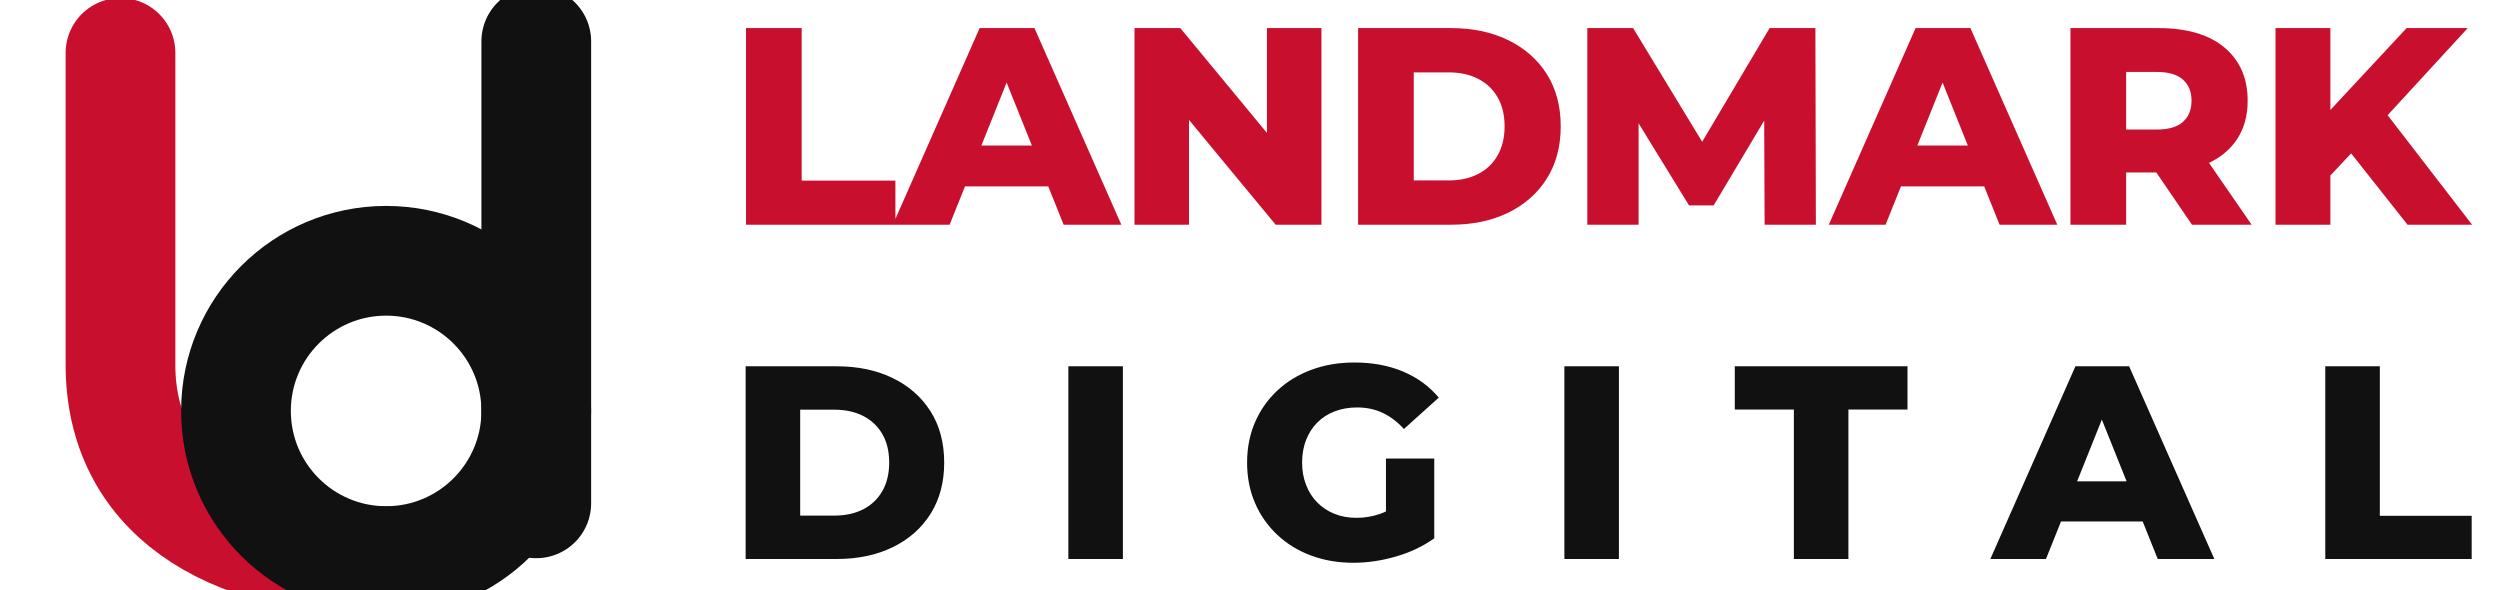
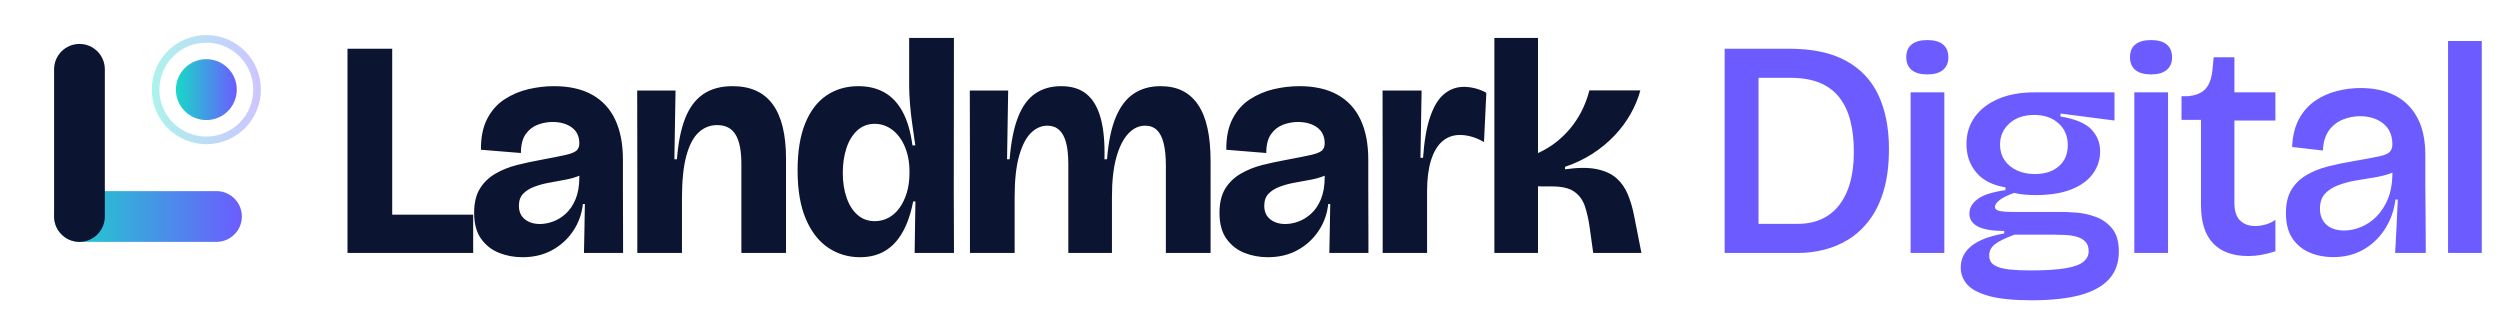
- <svg xmlns="http://www.w3.org/2000/svg" viewBox="0 0 534 126" width="534" height="126" role="img" aria-label="Landmark Digital">
+ <svg xmlns="http://www.w3.org/2000/svg" viewBox="0 0 808 103" width="808" height="103" role="img" aria-label="Landmark Digital">
+   <style>.lm-dot{transform-origin:center;transform-box:fill-box;animation:lmDot 2.8s ease-in-out infinite}@keyframes lmDot{50%{transform:scale(1.2);opacity:.85}}@media(prefers-reduced-motion:reduce){.lm-dot{animation:none}}</style>
  <g transform="translate(6,6)">
-     <g transform="translate(0.00,-4.57) scale(1.2335)">
-       <path d="M16 8 V 62 C16 84 34 96 62 96" fill="none" stroke="#C8102E" stroke-width="19" stroke-linecap="round" stroke-linejoin="round" />
-       <path d="M88 6 V 86" fill="none" stroke="#111111" stroke-width="19" stroke-linecap="round" />
-       <circle cx="62" cy="70" r="26" fill="none" stroke="#111111" stroke-width="19" />
-     </g>
-     <g transform="translate(149.13,42.00)">
-       <path d="M4.22 0V-42H16.11V-9.42H36.13V0H4.22ZM35.58 0 54.12 -42H65.83L84.39 0H72.06L57.55 -36.19H62.22L47.71 0H35.58ZM45.72 -8.18 48.78 -16.92H69.29L72.37 -8.18H45.72ZM87.2 0V-42H96.98L120.11 -14.02H115.49V-42H127.13V0H117.35L94.22 -27.98H98.84V0H87.2ZM134.96 0V-42H154.82Q161.77 -42 167.04 -39.42Q172.32 -36.84 175.28 -32.15Q178.24 -27.47 178.24 -21Q178.24 -14.58 175.28 -9.87Q172.32 -5.16 167.04 -2.58Q161.77 0 154.82 0H134.96ZM146.85 -9.46H154.3Q157.91 -9.46 160.59 -10.83Q163.27 -12.2 164.76 -14.81Q166.25 -17.41 166.25 -21Q166.25 -24.65 164.76 -27.22Q163.27 -29.8 160.59 -31.17Q157.91 -32.54 154.3 -32.54H146.85V-9.46ZM183.92 0V-42H193.7L211.06 -13.43H205.91L222.86 -42H232.64L232.74 0H221.79L221.69 -25.35H223.56L210.91 -4.13H205.64L192.61 -25.35H194.87V0H183.92ZM235.5 0 254.04 -42H265.75L284.31 0H271.98L257.47 -36.19H262.14L247.63 0H235.5ZM245.64 -8.18 248.7 -16.92H269.21L272.29 -8.18H245.64ZM287.12 0V-42H305.87Q315.08 -42 320.03 -37.84Q324.97 -33.68 324.97 -26.48Q324.97 -21.71 322.7 -18.26Q320.42 -14.82 316.24 -12.99Q312.05 -11.16 306.28 -11.16H293.71L299.01 -16.16V0H287.12ZM313.08 0 302.65 -15.28H315.28L325.82 0H313.08ZM299.01 -14.86 293.71 -20.33H305.58Q309.31 -20.33 311.14 -21.96Q312.98 -23.6 312.98 -26.48Q312.98 -29.37 311.14 -31Q309.31 -32.63 305.58 -32.63H293.71L299.01 -38.11V-14.86ZM341.53 -9.32 340.88 -22.62 358.92 -42H371.98L354.03 -22.48L347.42 -15.61L341.53 -9.32ZM330.92 0V-42H342.64V0H330.92ZM359.12 0 345.42 -17.33 353.16 -25.61 372.91 0H359.12Z" fill="#C8102E" />
-       <path d="M4.14 71.4V30.24H23.6Q30.41 30.24 35.58 32.77Q40.75 35.29 43.65 39.89Q46.55 44.48 46.55 50.82Q46.55 57.12 43.65 61.73Q40.75 66.35 35.58 68.87Q30.41 71.4 23.6 71.4H4.14ZM15.79 62.13H23.09Q26.63 62.13 29.25 60.79Q31.88 59.44 33.34 56.89Q34.8 54.34 34.8 50.82Q34.8 47.24 33.34 44.72Q31.88 42.2 29.25 40.85Q26.63 39.51 23.09 39.51H15.79V62.13ZM73.07 71.4V30.24H84.72V71.4H73.07ZM133.95 72.21Q129.03 72.21 124.88 70.65Q120.73 69.1 117.68 66.22Q114.63 63.35 112.94 59.44Q111.25 55.53 111.25 50.82Q111.25 46.11 112.94 42.2Q114.63 38.29 117.71 35.42Q120.79 32.54 124.98 30.99Q129.17 29.43 134.19 29.43Q139.98 29.43 144.56 31.36Q149.14 33.29 152.19 36.93L144.75 43.63Q142.64 41.33 140.19 40.18Q137.73 39.03 134.77 39.03Q132.13 39.03 129.96 39.87Q127.79 40.7 126.24 42.26Q124.69 43.82 123.85 45.98Q123 48.14 123 50.82Q123 53.41 123.85 55.58Q124.69 57.76 126.24 59.33Q127.79 60.9 129.91 61.75Q132.03 62.61 134.63 62.61Q137.24 62.61 139.69 61.75Q142.14 60.89 144.69 58.82L151.23 66.98Q147.67 69.53 143.05 70.87Q138.43 72.21 133.95 72.21ZM151.23 66.98 140.91 65.49V49.94H151.23V66.98ZM179.02 71.4V30.24H190.67V71.4H179.02ZM228.04 71.4V39.47H215.42V30.24H252.31V39.47H239.69V71.4H228.04ZM270.01 71.4 288.18 30.24H299.65L317.85 71.4H305.76L291.54 35.93H296.11L281.89 71.4H270.01ZM279.94 63.39 282.94 54.81H303.04L306.06 63.39H279.94ZM341.55 71.4V30.24H353.2V62.17H372.82V71.4H341.55Z" fill="#111111" />
+     <g transform="translate(0,75.75)">
+       <defs>
+         <linearGradient id="lmg1" x1="0" y1="0" x2="1" y2="0">
+           <stop offset="0" stop-color="#17D9C8" />
+           <stop offset="1" stop-color="#6C5CFF" />
+         </linearGradient>
+       </defs>
+       <g transform="translate(0.00,-75.75) scale(0.8201)">
+         <circle cx="74" cy="28" r="20" fill="none" stroke="url(#lmg1)" stroke-width="3" opacity=".35" />
+         <circle cx="74" cy="28" r="12" fill="url(#lmg1)" class="lm-dot" />
+         <rect x="14" y="68" width="74" height="20" rx="10" fill="url(#lmg1)" />
+         <rect x="14" y="10" width="20" height="78" rx="10" fill="#0B1430" />
+       </g>
+       <path d="M106.31 0V-66H120.76V0H106.31ZM109.14 0V-12.38H146.93V0H109.14ZM162.86 1.38Q158.84 1.38 155.28 -0.03Q151.73 -1.45 149.48 -4.59Q147.24 -7.73 147.24 -12.95Q147.24 -17.75 149.09 -20.76Q150.94 -23.77 154.1 -25.61Q157.26 -27.45 161.09 -28.42Q164.93 -29.38 168.81 -30.08Q174.13 -31.07 176.76 -31.66Q179.39 -32.25 180.32 -33.07Q181.24 -33.9 181.24 -35.37Q181.24 -38.77 178.82 -40.55Q176.39 -42.33 172.56 -42.33Q170.18 -42.33 167.81 -41.45Q165.44 -40.57 163.9 -38.39Q162.36 -36.22 162.36 -32.3L149.44 -33.35Q149.39 -39.37 151.47 -43.36Q153.54 -47.35 157.05 -49.64Q160.56 -51.93 164.73 -52.92Q168.89 -53.9 173.03 -53.9Q180.43 -53.9 185.38 -51.13Q190.34 -48.37 192.83 -43.08Q195.33 -37.78 195.33 -30.12V-20.62Q195.34 -17.2 195.35 -13.73Q195.36 -10.27 195.37 -6.84Q195.38 -3.42 195.38 0H182.74Q182.83 -3.83 182.89 -7.69Q182.96 -11.55 183.03 -15.82H182.38Q181.89 -11.08 179.3 -7.18Q176.71 -3.27 172.52 -0.94Q168.33 1.38 162.86 1.38ZM168.51 -9.35Q170.56 -9.35 172.77 -10.16Q174.98 -10.97 176.89 -12.72Q178.81 -14.47 180.01 -17.34Q181.21 -20.22 181.24 -24.27L181.26 -26.63L183.94 -27.07Q183.06 -25.7 181.05 -24.89Q179.04 -24.08 176.52 -23.63Q173.99 -23.17 171.42 -22.69Q168.84 -22.22 166.64 -21.38Q164.44 -20.55 163.08 -19.13Q161.71 -17.72 161.71 -15.23Q161.71 -12.42 163.63 -10.88Q165.56 -9.35 168.51 -9.35ZM199.98 0V-28.55L199.94 -52.5H212.33L211.96 -30.27H212.79Q213.39 -38.3 215.45 -43.52Q217.51 -48.73 221.28 -51.32Q225.06 -53.9 230.78 -53.9Q239.43 -53.9 243.73 -48.05Q248.04 -42.2 248.04 -30.45V0H233.61V-28.8Q233.61 -35.13 231.75 -38.23Q229.89 -41.32 225.78 -41.32Q222.33 -41.32 219.77 -38.93Q217.21 -36.53 215.81 -31.34Q214.41 -26.15 214.41 -17.63V0H199.98ZM271.96 1.38Q266.31 1.38 261.73 -1.65Q257.16 -4.68 254.47 -10.92Q251.78 -17.15 251.78 -26.73Q251.78 -35.78 254.22 -41.82Q256.66 -47.87 261.1 -50.88Q265.54 -53.9 271.44 -53.9Q276.21 -53.9 279.81 -51.89Q283.41 -49.88 285.71 -45.65Q288.01 -41.42 288.91 -34.75H289.83Q289.29 -38.48 288.81 -41.89Q288.33 -45.3 288.09 -48.38Q287.84 -51.47 287.84 -54.13V-69.5H302.31L302.26 -19.63L302.33 0H289.61L289.86 -16.63H289.13Q287.98 -10.67 285.68 -6.65Q283.39 -2.63 279.99 -0.63Q276.59 1.38 271.96 1.38ZM276.73 -10.27Q279.14 -10.27 281.2 -11.38Q283.26 -12.5 284.75 -14.59Q286.24 -16.68 287.09 -19.51Q287.94 -22.33 287.94 -25.73V-26.45Q287.94 -29.12 287.38 -31.47Q286.81 -33.83 285.8 -35.71Q284.79 -37.58 283.4 -38.93Q282.01 -40.28 280.31 -41.01Q278.61 -41.73 276.73 -41.73Q273.39 -41.73 271.06 -39.58Q268.73 -37.43 267.56 -33.84Q266.39 -30.25 266.39 -25.82Q266.39 -21.47 267.6 -17.92Q268.81 -14.37 271.12 -12.32Q273.43 -10.27 276.73 -10.27ZM307.49 0V-27.73L307.44 -52.5H319.84L319.48 -30.27H320.31Q321.01 -38.82 323.07 -43.99Q325.13 -49.17 328.61 -51.53Q332.09 -53.9 336.98 -53.9Q342.04 -53.9 345.16 -51.36Q348.28 -48.82 349.73 -43.6Q351.18 -38.38 350.96 -30.27H351.79Q352.46 -38.72 354.63 -43.89Q356.81 -49.07 360.43 -51.48Q364.06 -53.9 369.09 -53.9Q373.18 -53.9 376.18 -52.4Q379.18 -50.9 381.22 -47.89Q383.26 -44.88 384.26 -40.32Q385.26 -35.77 385.26 -29.65V0H370.81V-28.27Q370.81 -32.62 370.08 -35.48Q369.36 -38.35 367.88 -39.74Q366.41 -41.13 364.11 -41.13Q361.04 -41.13 358.62 -38.52Q356.19 -35.9 354.78 -30.81Q353.38 -25.72 353.38 -18.13V0H339.28V-28.72Q339.28 -32.98 338.54 -35.71Q337.81 -38.43 336.3 -39.78Q334.79 -41.13 332.51 -41.13Q329.58 -41.13 327.19 -38.78Q324.81 -36.43 323.37 -31.34Q321.93 -26.25 321.93 -18.13V0H307.49ZM403.76 1.38Q399.74 1.38 396.18 -0.03Q392.63 -1.45 390.38 -4.59Q388.14 -7.73 388.14 -12.95Q388.14 -17.75 389.99 -20.76Q391.84 -23.77 395 -25.61Q398.16 -27.45 401.99 -28.42Q405.83 -29.38 409.71 -30.08Q415.03 -31.07 417.66 -31.66Q420.29 -32.25 421.22 -33.07Q422.14 -33.9 422.14 -35.37Q422.14 -38.77 419.72 -40.55Q417.29 -42.33 413.46 -42.33Q411.08 -42.33 408.71 -41.45Q406.34 -40.57 404.8 -38.39Q403.26 -36.22 403.26 -32.3L390.34 -33.35Q390.29 -39.37 392.37 -43.36Q394.44 -47.35 397.95 -49.64Q401.46 -51.93 405.63 -52.92Q409.79 -53.9 413.93 -53.9Q421.33 -53.9 426.28 -51.13Q431.24 -48.37 433.73 -43.08Q436.23 -37.78 436.23 -30.12V-20.62Q436.24 -17.2 436.25 -13.73Q436.26 -10.27 436.27 -6.84Q436.28 -3.42 436.28 0H423.64Q423.73 -3.83 423.79 -7.69Q423.86 -11.55 423.93 -15.82H423.28Q422.79 -11.08 420.2 -7.18Q417.61 -3.27 413.42 -0.94Q409.23 1.38 403.76 1.38ZM409.41 -9.35Q411.46 -9.35 413.67 -10.16Q415.88 -10.97 417.79 -12.72Q419.71 -14.47 420.91 -17.34Q422.11 -20.22 422.14 -24.27L422.16 -26.63L424.84 -27.07Q423.96 -25.7 421.95 -24.89Q419.94 -24.08 417.42 -23.63Q414.89 -23.17 412.32 -22.69Q409.74 -22.22 407.54 -21.38Q405.34 -20.55 403.98 -19.13Q402.61 -17.72 402.61 -15.23Q402.61 -12.42 404.53 -10.88Q406.46 -9.35 409.41 -9.35ZM440.88 0V-27.65L440.84 -52.5H453.46L453.09 -30.75H453.93Q454.53 -39.23 456.32 -44.26Q458.11 -49.28 460.88 -51.48Q463.64 -53.68 467.13 -53.68Q468.84 -53.68 470.7 -53.22Q472.56 -52.77 474.38 -51.77L473.63 -35.85Q471.58 -37.02 469.61 -37.58Q467.64 -38.13 465.88 -38.13Q462.48 -38.13 460.1 -36.03Q457.73 -33.93 456.48 -29.87Q455.23 -25.8 455.23 -19.98V0H440.88ZM476.98 0V-69.5H491.08V-32.27Q494.74 -33.95 497.56 -36.3Q500.38 -38.65 502.43 -41.41Q504.48 -44.17 505.75 -47.02Q507.03 -49.87 507.68 -52.53H524.16Q523.13 -48.68 521.03 -44.97Q518.94 -41.25 515.84 -37.97Q512.74 -34.68 508.7 -32.07Q504.66 -29.47 499.81 -27.83V-27.03Q506.06 -27.92 510.08 -27.08Q514.09 -26.25 516.45 -24.15Q518.81 -22.05 520.09 -18.97Q521.38 -15.88 522.11 -12.18L524.51 0H508.93L507.73 -8.6Q507.21 -12.13 506.26 -15.04Q505.31 -17.95 502.93 -19.72Q500.54 -21.48 495.71 -21.5L491.08 -21.52V0H476.98Z" fill="#0B1430" />
+       <path d="M556.81 0V-9.4H575.06Q580.71 -9.4 584.76 -12.05Q588.81 -14.7 590.98 -19.9Q593.16 -25.1 593.16 -32.8Q593.16 -38.35 592.03 -42.75Q590.91 -47.15 588.48 -50.25Q586.06 -53.35 582.16 -54.98Q578.26 -56.6 572.66 -56.6H556.81V-66H572.31Q583.51 -66 590.63 -62.1Q597.76 -58.2 601.13 -50.95Q604.51 -43.7 604.51 -33.65Q604.51 -25.85 602.81 -20.15Q601.11 -14.45 598.13 -10.55Q595.16 -6.65 591.41 -4.35Q587.66 -2.05 583.51 -1.03Q579.36 0 575.31 0H556.81ZM551.41 0V-66H562.36V0H551.41ZM611.51 0V-51.9H622.41V0H611.51ZM616.91 -57.7Q613.56 -57.7 611.83 -59.15Q610.11 -60.6 610.11 -63.26Q610.11 -65.99 611.86 -67.4Q613.61 -68.8 616.9 -68.8Q620.26 -68.8 621.98 -67.38Q623.71 -65.95 623.71 -63.2Q623.71 -60.59 621.97 -59.15Q620.24 -57.7 616.91 -57.7ZM650.66 15.3Q641.86 15.3 636.86 13.93Q631.86 12.55 629.78 10.18Q627.71 7.8 627.71 4.75Q627.71 0.5 631.18 -2.27Q634.66 -5.05 641.76 -6.3V-7.1Q636.16 -7.1 633.33 -8.5Q630.51 -9.9 630.51 -12.75Q630.51 -15.4 633.16 -17.4Q635.81 -19.4 642.16 -20.3V-21.2Q635.96 -22.2 632.76 -25.98Q629.56 -29.75 629.56 -35.2Q629.56 -40.2 632.26 -43.95Q634.96 -47.7 639.88 -49.8Q644.81 -51.9 651.46 -51.9H677.41V-42.8L659.96 -45.05V-44.1Q667.11 -42.9 669.93 -39.93Q672.76 -36.95 672.76 -32.85Q672.76 -28.8 670.41 -25.58Q668.06 -22.35 663.43 -20.53Q658.81 -18.7 651.96 -18.7Q650.06 -18.7 648.36 -18.85Q646.66 -19 644.96 -19.4Q641.51 -18.15 640.13 -16.98Q638.76 -15.8 638.76 -14.9Q638.76 -14.15 639.56 -13.8Q640.36 -13.45 641.71 -13.35Q643.06 -13.25 644.61 -13.25H660.36Q662.11 -13.25 665.16 -13.03Q668.21 -12.8 671.36 -11.65Q674.51 -10.5 676.66 -7.88Q678.81 -5.25 678.81 -0.4Q678.81 4.9 675.73 8.38Q672.66 11.85 666.43 13.58Q660.21 15.3 650.66 15.3ZM650.11 5.65Q657.61 5.65 661.71 4.93Q665.81 4.2 667.43 2.8Q669.06 1.4 669.06 -0.55Q669.06 -2.55 667.98 -3.65Q666.91 -4.75 665.21 -5.23Q663.51 -5.7 661.63 -5.8Q659.76 -5.9 658.11 -5.9H645.06Q640.46 -4.2 638.68 -2.75Q636.91 -1.3 636.91 0.8Q636.91 2.95 638.61 3.98Q640.31 5 643.28 5.33Q646.26 5.65 650.11 5.65ZM651.71 -25.5Q656.56 -25.5 659.43 -28.03Q662.31 -30.55 662.31 -34.85Q662.31 -39.2 659.31 -41.9Q656.31 -44.6 651.46 -44.6Q646.46 -44.6 643.43 -41.85Q640.41 -39.1 640.41 -35Q640.41 -32.2 641.83 -30.05Q643.26 -27.9 645.81 -26.7Q648.36 -25.5 651.71 -25.5ZM683.81 0V-51.9H694.71V0H683.81ZM689.21 -57.7Q685.86 -57.7 684.13 -59.15Q682.41 -60.6 682.41 -63.26Q682.41 -65.99 684.16 -67.4Q685.91 -68.8 689.2 -68.8Q692.56 -68.8 694.28 -67.38Q696.01 -65.95 696.01 -63.2Q696.01 -60.59 694.27 -59.15Q692.54 -57.7 689.21 -57.7ZM720.71 1Q713.16 1 709.26 -3.12Q705.36 -7.25 705.36 -15.45V-43H699.06V-50.65H701.11Q705.21 -51.05 706.98 -53.2Q708.76 -55.35 709.11 -59.6L709.46 -63.25H716.16V-51.9H729.41V-42.8H716.16V-16.2Q716.16 -12.3 717.98 -10.5Q719.81 -8.7 722.86 -8.7Q724.51 -8.7 726.28 -9.2Q728.06 -9.7 729.41 -10.7V-0.55Q727.01 0.25 724.88 0.62Q722.76 1 720.71 1ZM748.06 1.35Q744.01 1.35 740.53 -0.1Q737.06 -1.55 734.93 -4.67Q732.81 -7.8 732.81 -12.85Q732.81 -17.45 734.56 -20.38Q736.31 -23.3 739.38 -25.12Q742.46 -26.95 746.36 -27.95Q750.26 -28.95 754.51 -29.65Q760.06 -30.6 762.76 -31.18Q765.46 -31.75 766.33 -32.62Q767.21 -33.5 767.21 -35.1Q767.21 -39.5 764.23 -41.85Q761.26 -44.2 756.76 -44.2Q754.01 -44.2 751.31 -43.15Q748.61 -42.1 746.78 -39.68Q744.96 -37.25 744.76 -33.1L734.81 -34.25Q735.06 -39.7 737.08 -43.38Q739.11 -47.05 742.33 -49.23Q745.56 -51.4 749.36 -52.35Q753.16 -53.3 756.96 -53.3Q763.36 -53.3 768.03 -50.9Q772.71 -48.5 775.28 -43.73Q777.86 -38.95 777.86 -31.75V-22.05Q777.91 -18.4 777.93 -14.7Q777.96 -11 777.98 -7.33Q778.01 -3.65 778.01 0H768.11Q768.36 -4.3 768.56 -8.47Q768.76 -12.65 768.96 -17.25H768.21Q767.56 -12.05 764.88 -7.83Q762.21 -3.6 757.93 -1.12Q753.66 1.35 748.06 1.35ZM751.61 -7.25Q754.36 -7.25 757.08 -8.38Q759.81 -9.5 762.06 -11.75Q764.31 -14 765.71 -17.32Q767.11 -20.65 767.21 -25L767.26 -27.3L769.91 -28Q768.86 -26.5 766.53 -25.68Q764.21 -24.85 761.23 -24.38Q758.26 -23.9 755.23 -23.38Q752.21 -22.85 749.61 -21.85Q747.01 -20.85 745.41 -19.1Q743.81 -17.35 743.81 -14.3Q743.81 -11.05 745.88 -9.15Q747.96 -7.25 751.61 -7.25ZM785.21 0V-68.5H796.11V0H785.21Z" fill="#6C5CFF" />
    </g>
  </g>
</svg>
